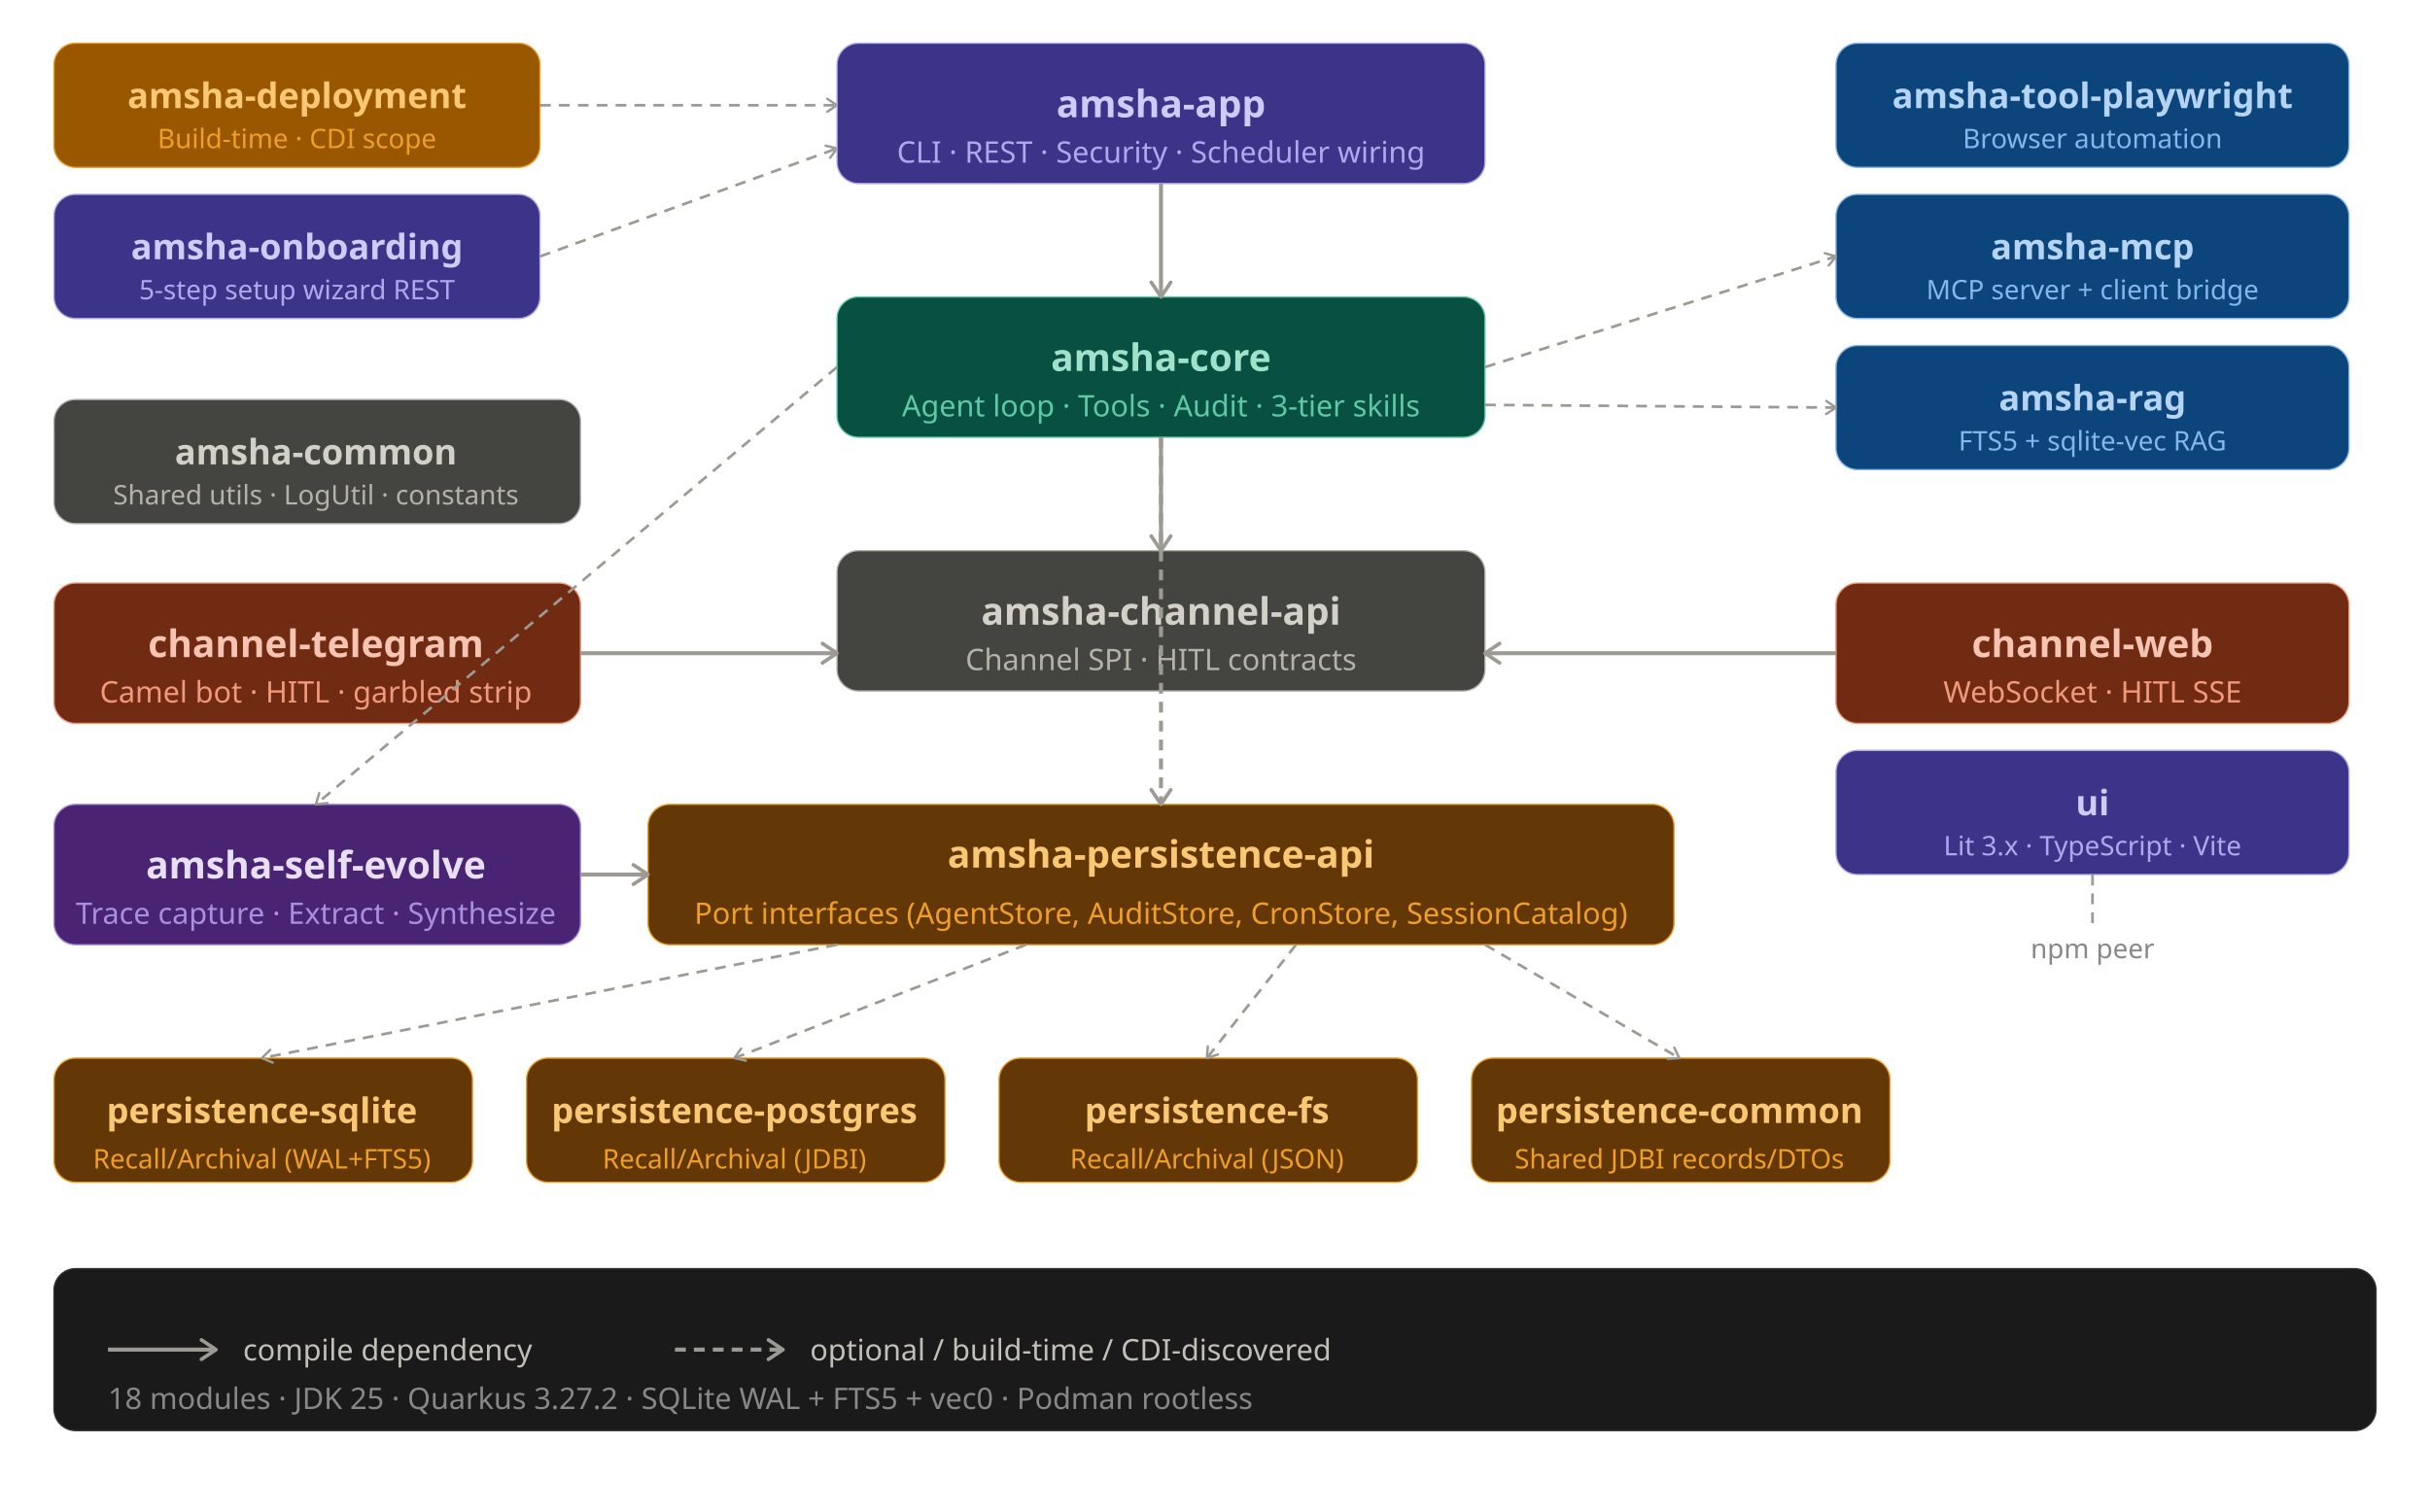
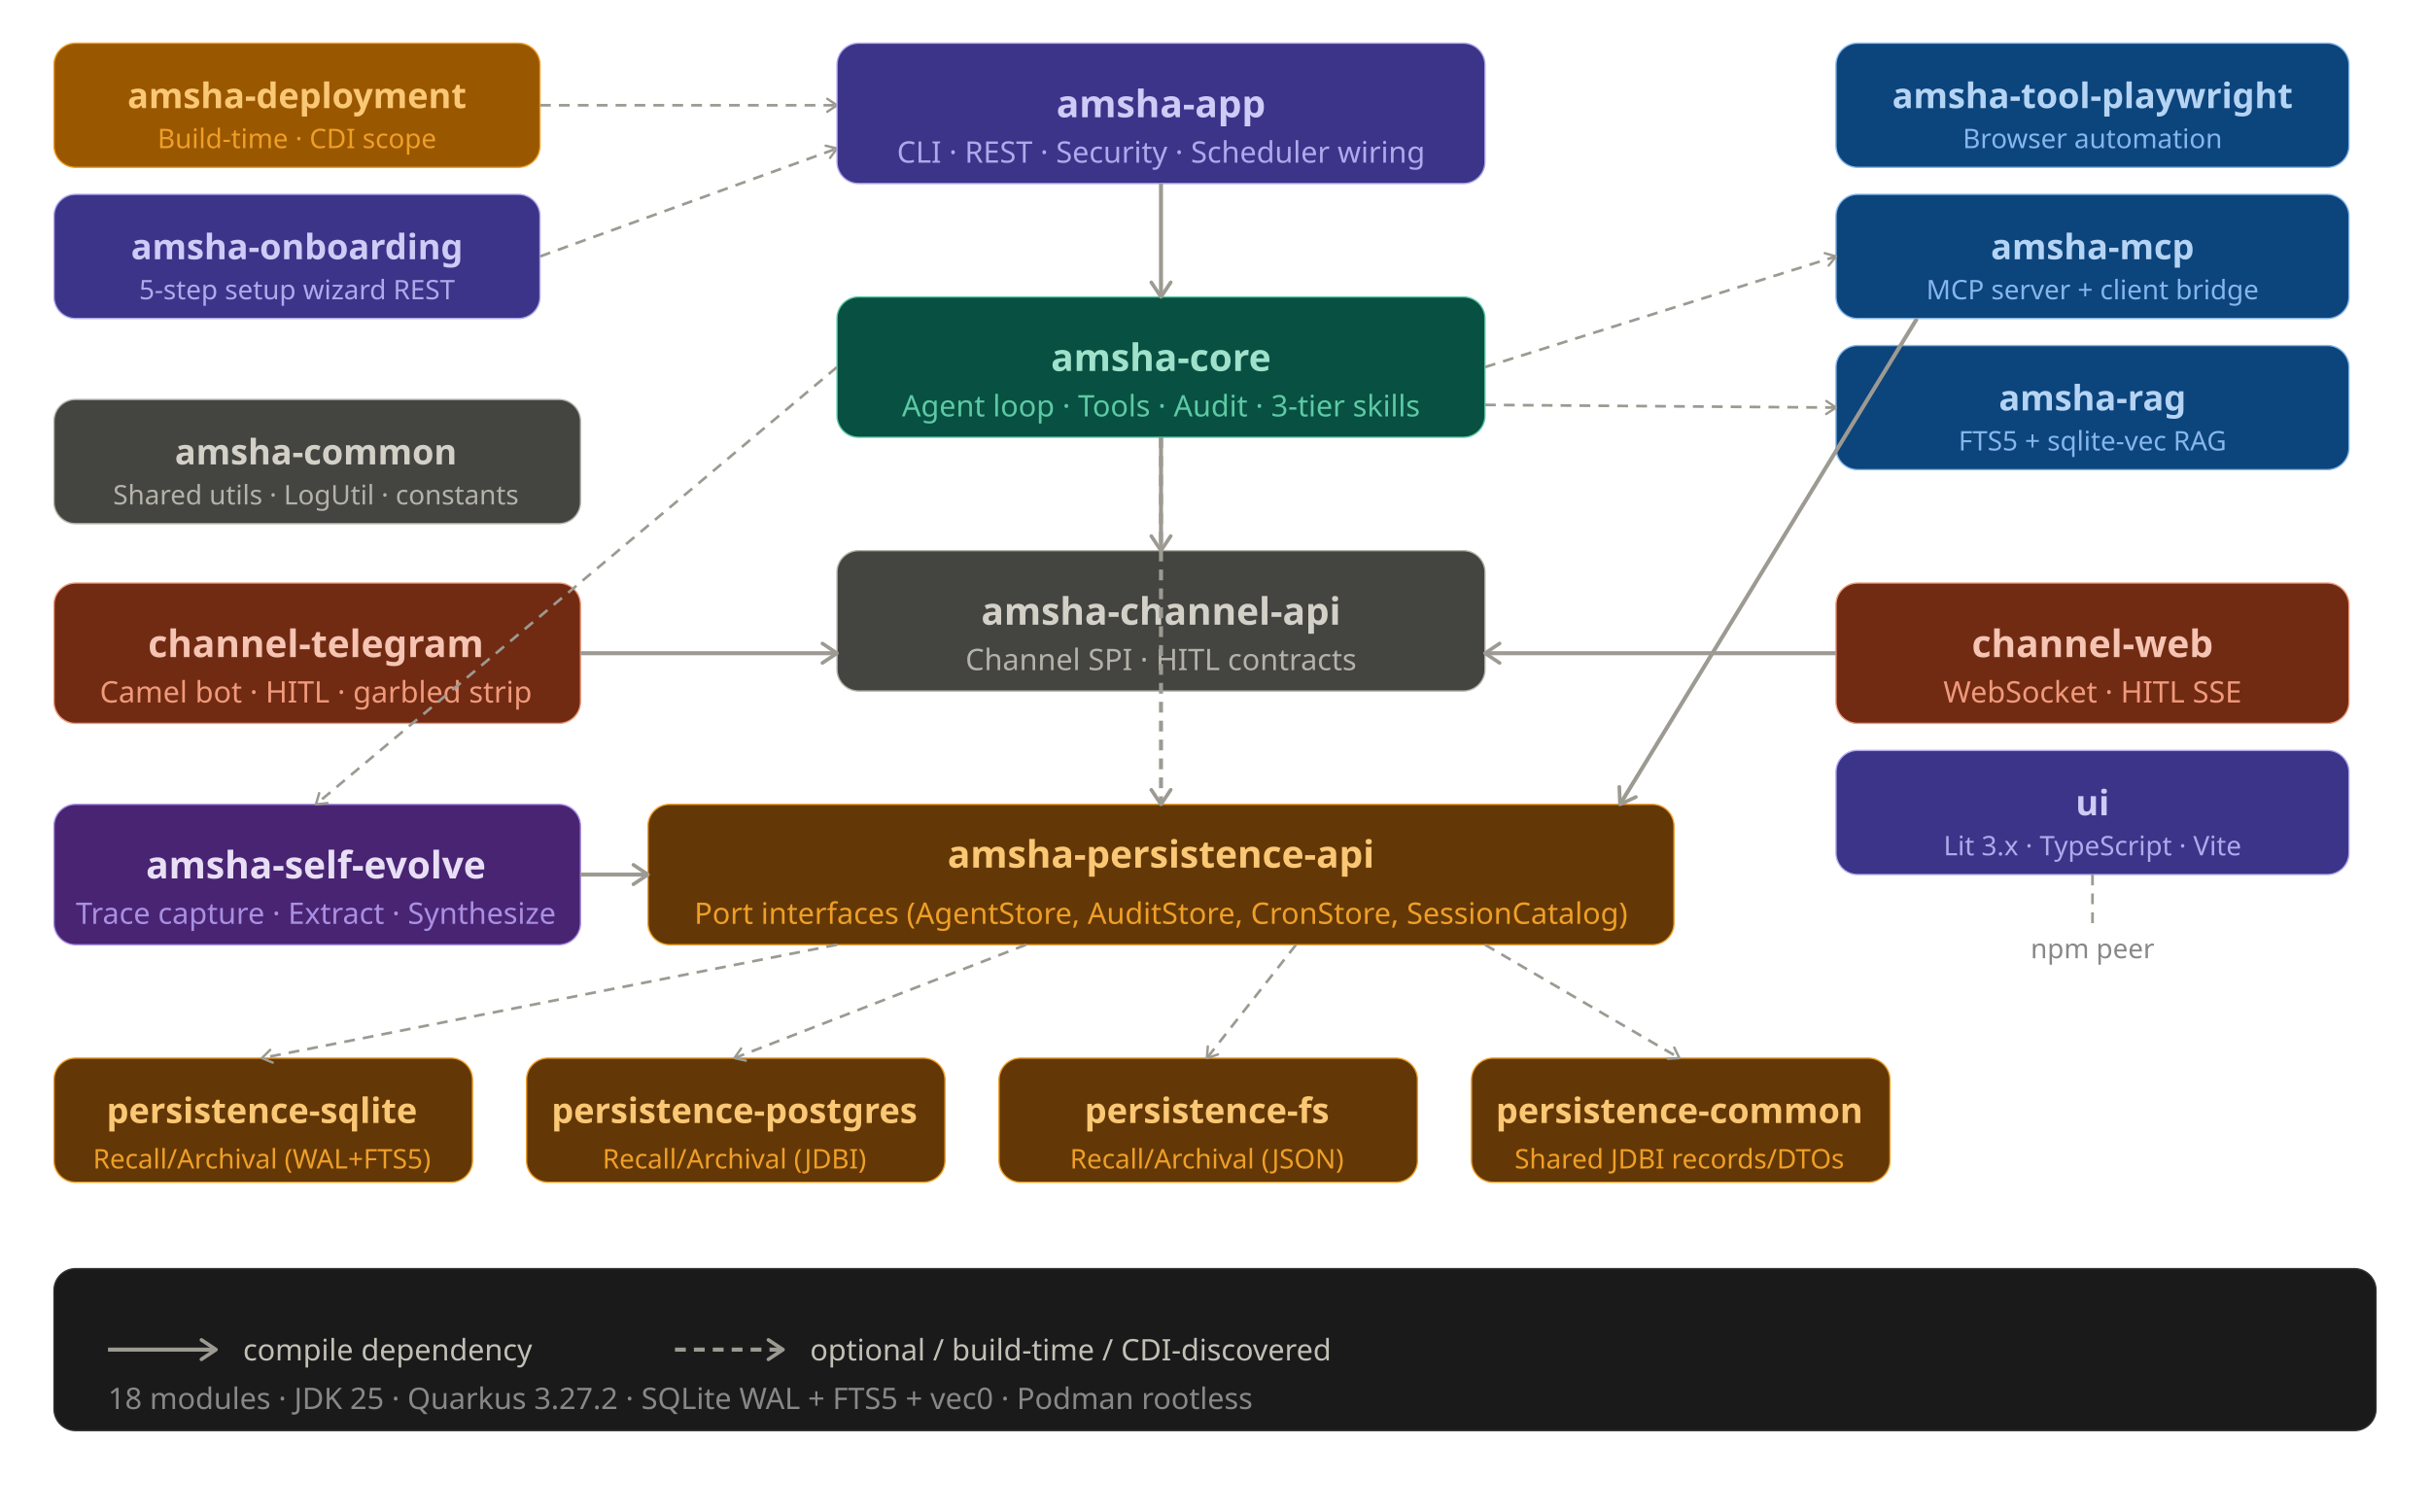
<svg xmlns="http://www.w3.org/2000/svg" width="100%" viewBox="0 0 900 560">
  <defs>
    <marker id="arrow" viewBox="0 0 10 10" refX="8" refY="5" markerWidth="6" markerHeight="6" orient="auto-start-reverse">
      <path d="M2 1L8 5L2 9" fill="none" stroke="context-stroke" stroke-width="1.5" stroke-linecap="round" stroke-linejoin="round" />
    </marker>
  </defs>
  <g font-family="'Segoe UI', system-ui, sans-serif">
    <rect x="20" y="16" width="180" height="46" rx="8" fill="#995700" stroke="#ef9f27" stroke-width="0.5" />
    <text x="110" y="35" text-anchor="middle" dominant-baseline="central" font-size="13" font-weight="600" fill="#fac775">amsha-deployment</text>
    <text x="110" y="51" text-anchor="middle" dominant-baseline="central" font-size="10" fill="#ef9f27">Build-time · CDI scope</text>
    <rect x="20" y="72" width="180" height="46" rx="8" fill="#3c3489" stroke="#afa9ec" stroke-width="0.5" />
    <text x="110" y="91" text-anchor="middle" dominant-baseline="central" font-size="13" font-weight="600" fill="#cecbf6">amsha-onboarding</text>
    <text x="110" y="107" text-anchor="middle" dominant-baseline="central" font-size="10" fill="#afa9ec">5-step setup wizard REST</text>
  </g>
  <line x1="200" y1="39" x2="310" y2="39" stroke="#9c9a92" stroke-width="1" stroke-dasharray="4 3" marker-end="url(#arrow)" />
  <line x1="200" y1="95" x2="310" y2="55" stroke="#9c9a92" stroke-width="1" stroke-dasharray="4 3" marker-end="url(#arrow)" />
  <g font-family="'Segoe UI', system-ui, sans-serif">
    <rect x="680" y="16" width="190" height="46" rx="8" fill="#0c447c" stroke="#85b7eb" stroke-width="0.5" />
    <text x="775" y="35" text-anchor="middle" dominant-baseline="central" font-size="13" font-weight="600" fill="#b5d4f4">amsha-tool-playwright</text>
    <text x="775" y="51" text-anchor="middle" dominant-baseline="central" font-size="10" fill="#85b7eb">Browser automation</text>
    <rect x="680" y="72" width="190" height="46" rx="8" fill="#0c447c" stroke="#85b7eb" stroke-width="0.5" />
    <text x="775" y="91" text-anchor="middle" dominant-baseline="central" font-size="13" font-weight="600" fill="#b5d4f4">amsha-mcp</text>
    <text x="775" y="107" text-anchor="middle" dominant-baseline="central" font-size="10" fill="#85b7eb">MCP server + client bridge</text>
    <rect x="680" y="128" width="190" height="46" rx="8" fill="#0c447c" stroke="#85b7eb" stroke-width="0.5" />
    <text x="775" y="147" text-anchor="middle" dominant-baseline="central" font-size="13" font-weight="600" fill="#b5d4f4">amsha-rag</text>
    <text x="775" y="163" text-anchor="middle" dominant-baseline="central" font-size="10" fill="#85b7eb">FTS5 + sqlite-vec RAG</text>
  </g>
  <g font-family="'Segoe UI', system-ui, sans-serif">
    <rect x="310" y="16" width="240" height="52" rx="8" fill="#3c3489" stroke="#afa9ec" stroke-width="0.5" />
    <text x="430" y="38" text-anchor="middle" dominant-baseline="central" font-size="14" font-weight="600" fill="#cecbf6">amsha-app</text>
    <text x="430" y="56" text-anchor="middle" dominant-baseline="central" font-size="11" fill="#afa9ec">CLI · REST · Security · Scheduler wiring</text>
    <rect x="310" y="110" width="240" height="52" rx="8" fill="#085041" stroke="#5dcaa5" stroke-width="0.5" />
    <text x="430" y="132" text-anchor="middle" dominant-baseline="central" font-size="14" font-weight="600" fill="#9fe1cb">amsha-core</text>
    <text x="430" y="150" text-anchor="middle" dominant-baseline="central" font-size="11" fill="#5dcaa5">Agent loop · Tools · Audit · 3-tier skills</text>
    <rect x="310" y="204" width="240" height="52" rx="8" fill="#444441" stroke="#b4b2a9" stroke-width="0.5" />
    <text x="430" y="226" text-anchor="middle" dominant-baseline="central" font-size="14" font-weight="600" fill="#d3d1c7">amsha-channel-api</text>
    <text x="430" y="244" text-anchor="middle" dominant-baseline="central" font-size="11" fill="#b4b2a9">Channel SPI · HITL contracts</text>
    <rect x="240" y="298" width="380" height="52" rx="8" fill="#633806" stroke="#ef9f27" stroke-width="0.5" />
    <text x="430" y="316" text-anchor="middle" dominant-baseline="central" font-size="14" font-weight="600" fill="#fac775">amsha-persistence-api</text>
    <text x="430" y="338" text-anchor="middle" dominant-baseline="central" font-size="11" fill="#ef9f27">Port interfaces (AgentStore, AuditStore, CronStore, SessionCatalog)</text>
  </g>
  <g font-family="'Segoe UI', system-ui, sans-serif">
    <rect x="20" y="148" width="195" height="46" rx="8" fill="#444441" stroke="#b4b2a9" stroke-width="0.5" />
    <text x="117" y="167" text-anchor="middle" dominant-baseline="central" font-size="13" font-weight="600" fill="#d3d1c7">amsha-common</text>
    <text x="117" y="183" text-anchor="middle" dominant-baseline="central" font-size="10" fill="#b4b2a9">Shared utils · LogUtil · constants</text>
    <rect x="20" y="216" width="195" height="52" rx="8" fill="#712b13" stroke="#f0997b" stroke-width="0.5" />
    <text x="117" y="238" text-anchor="middle" dominant-baseline="central" font-size="14" font-weight="600" fill="#f5c4b3">channel-telegram</text>
    <text x="117" y="256" text-anchor="middle" dominant-baseline="central" font-size="11" fill="#f0997b">Camel bot · HITL · garbled strip</text>
    <rect x="20" y="298" width="195" height="52" rx="8" fill="#492473" stroke="#a98fe2" stroke-width="0.5" />
    <text x="117" y="320" text-anchor="middle" dominant-baseline="central" font-size="14" font-weight="600" fill="#e8dff5">amsha-self-evolve</text>
    <text x="117" y="338" text-anchor="middle" dominant-baseline="central" font-size="11" fill="#a98fe2">Trace capture · Extract · Synthesize</text>
  </g>
  <g font-family="'Segoe UI', system-ui, sans-serif">
    <rect x="680" y="216" width="190" height="52" rx="8" fill="#712b13" stroke="#f0997b" stroke-width="0.5" />
    <text x="775" y="238" text-anchor="middle" dominant-baseline="central" font-size="14" font-weight="600" fill="#f5c4b3">channel-web</text>
    <text x="775" y="256" text-anchor="middle" dominant-baseline="central" font-size="11" fill="#f0997b">WebSocket · HITL SSE</text>
    <rect x="680" y="278" width="190" height="46" rx="8" fill="#3c3489" stroke="#afa9ec" stroke-width="0.5" />
    <text x="775" y="297" text-anchor="middle" dominant-baseline="central" font-size="13" font-weight="600" fill="#cecbf6">ui</text>
    <text x="775" y="313" text-anchor="middle" dominant-baseline="central" font-size="10" fill="#afa9ec">Lit 3.x · TypeScript · Vite</text>
  </g>
  <g font-family="'Segoe UI', system-ui, sans-serif">
    <rect x="20" y="392" width="155" height="46" rx="8" fill="#633806" stroke="#ef9f27" stroke-width="0.5" />
    <text x="97" y="411" text-anchor="middle" dominant-baseline="central" font-size="13" font-weight="600" fill="#fac775">persistence-sqlite</text>
    <text x="97" y="429" text-anchor="middle" dominant-baseline="central" font-size="10" fill="#ef9f27">Recall/Archival (WAL+FTS5)</text>
    <rect x="195" y="392" width="155" height="46" rx="8" fill="#633806" stroke="#ef9f27" stroke-width="0.5" />
    <text x="272" y="411" text-anchor="middle" dominant-baseline="central" font-size="13" font-weight="600" fill="#fac775">persistence-postgres</text>
    <text x="272" y="429" text-anchor="middle" dominant-baseline="central" font-size="10" fill="#ef9f27">Recall/Archival (JDBI)</text>
    <rect x="370" y="392" width="155" height="46" rx="8" fill="#633806" stroke="#ef9f27" stroke-width="0.5" />
    <text x="447" y="411" text-anchor="middle" dominant-baseline="central" font-size="13" font-weight="600" fill="#fac775">persistence-fs</text>
    <text x="447" y="429" text-anchor="middle" dominant-baseline="central" font-size="10" fill="#ef9f27">Recall/Archival (JSON)</text>
    <rect x="545" y="392" width="155" height="46" rx="8" fill="#633806" stroke="#ef9f27" stroke-width="0.5" />
    <text x="622" y="411" text-anchor="middle" dominant-baseline="central" font-size="13" font-weight="600" fill="#fac775">persistence-common</text>
    <text x="622" y="429" text-anchor="middle" dominant-baseline="central" font-size="10" fill="#ef9f27">Shared JDBI records/DTOs</text>
  </g>
  <line x1="430" y1="68" x2="430" y2="110" stroke="#9c9a92" stroke-width="1.5" marker-end="url(#arrow)" />
  <line x1="430" y1="162" x2="430" y2="204" stroke="#9c9a92" stroke-width="1.5" marker-end="url(#arrow)" />
  <line x1="215" y1="242" x2="310" y2="242" stroke="#9c9a92" stroke-width="1.5" marker-end="url(#arrow)" />
  <line x1="680" y1="242" x2="550" y2="242" stroke="#9c9a92" stroke-width="1.5" marker-end="url(#arrow)" />
  <line x1="775" y1="324" x2="775" y2="342" stroke="#9c9a92" stroke-width="1" stroke-dasharray="4 3" />
  <text x="775" y="355" text-anchor="middle" font-size="10" fill="#888" font-family="'Segoe UI', system-ui, sans-serif">npm peer</text>
  <line x1="430" y1="162" x2="430" y2="298" stroke="#9c9a92" stroke-width="1.5" stroke-dasharray="4 3" marker-end="url(#arrow)" />
  <line x1="310" y1="350" x2="97" y2="392" stroke="#9c9a92" stroke-width="1" stroke-dasharray="4 3" marker-end="url(#arrow)" />
  <line x1="380" y1="350" x2="272" y2="392" stroke="#9c9a92" stroke-width="1" stroke-dasharray="4 3" marker-end="url(#arrow)" />
  <line x1="480" y1="350" x2="447" y2="392" stroke="#9c9a92" stroke-width="1" stroke-dasharray="4 3" marker-end="url(#arrow)" />
  <line x1="550" y1="350" x2="622" y2="392" stroke="#9c9a92" stroke-width="1" stroke-dasharray="4 3" marker-end="url(#arrow)" />
  <line x1="550" y1="136" x2="680" y2="95" stroke="#9c9a92" stroke-width="1" stroke-dasharray="4 3" marker-end="url(#arrow)" />
+   <line x1="710" y1="118" x2="600" y2="298" stroke="#9c9a92" stroke-width="1.5" marker-end="url(#arrow)" />
  <line x1="550" y1="150" x2="680" y2="151" stroke="#9c9a92" stroke-width="1" stroke-dasharray="4 3" marker-end="url(#arrow)" />
  <line x1="310" y1="136" x2="117" y2="298" stroke="#9c9a92" stroke-width="1" stroke-dasharray="4 3" marker-end="url(#arrow)" />
  <line x1="215" y1="324" x2="240" y2="324" stroke="#9c9a92" stroke-width="1.5" marker-end="url(#arrow)" />
  <g font-family="'Segoe UI', system-ui, sans-serif" font-size="11" fill="#c2c0b6">
    <rect x="20" y="470" width="860" height="60" rx="8" fill="#1a1a1a" stroke="#333" stroke-width="0.5" />
    <line x1="40" y1="500" x2="80" y2="500" stroke="#9c9a92" stroke-width="1.5" marker-end="url(#arrow)" />
    <text x="90" y="504" fill="#c2c0b6">compile dependency</text>
    <line x1="250" y1="500" x2="290" y2="500" stroke="#9c9a92" stroke-width="1.5" stroke-dasharray="4 3" marker-end="url(#arrow)" />
    <text x="300" y="504" fill="#c2c0b6">optional / build-time / CDI-discovered</text>
    <text x="40" y="522" fill="#888">18 modules · JDK 25 · Quarkus 3.27.2 · SQLite WAL + FTS5 + vec0 · Podman rootless</text>
  </g>
</svg>
